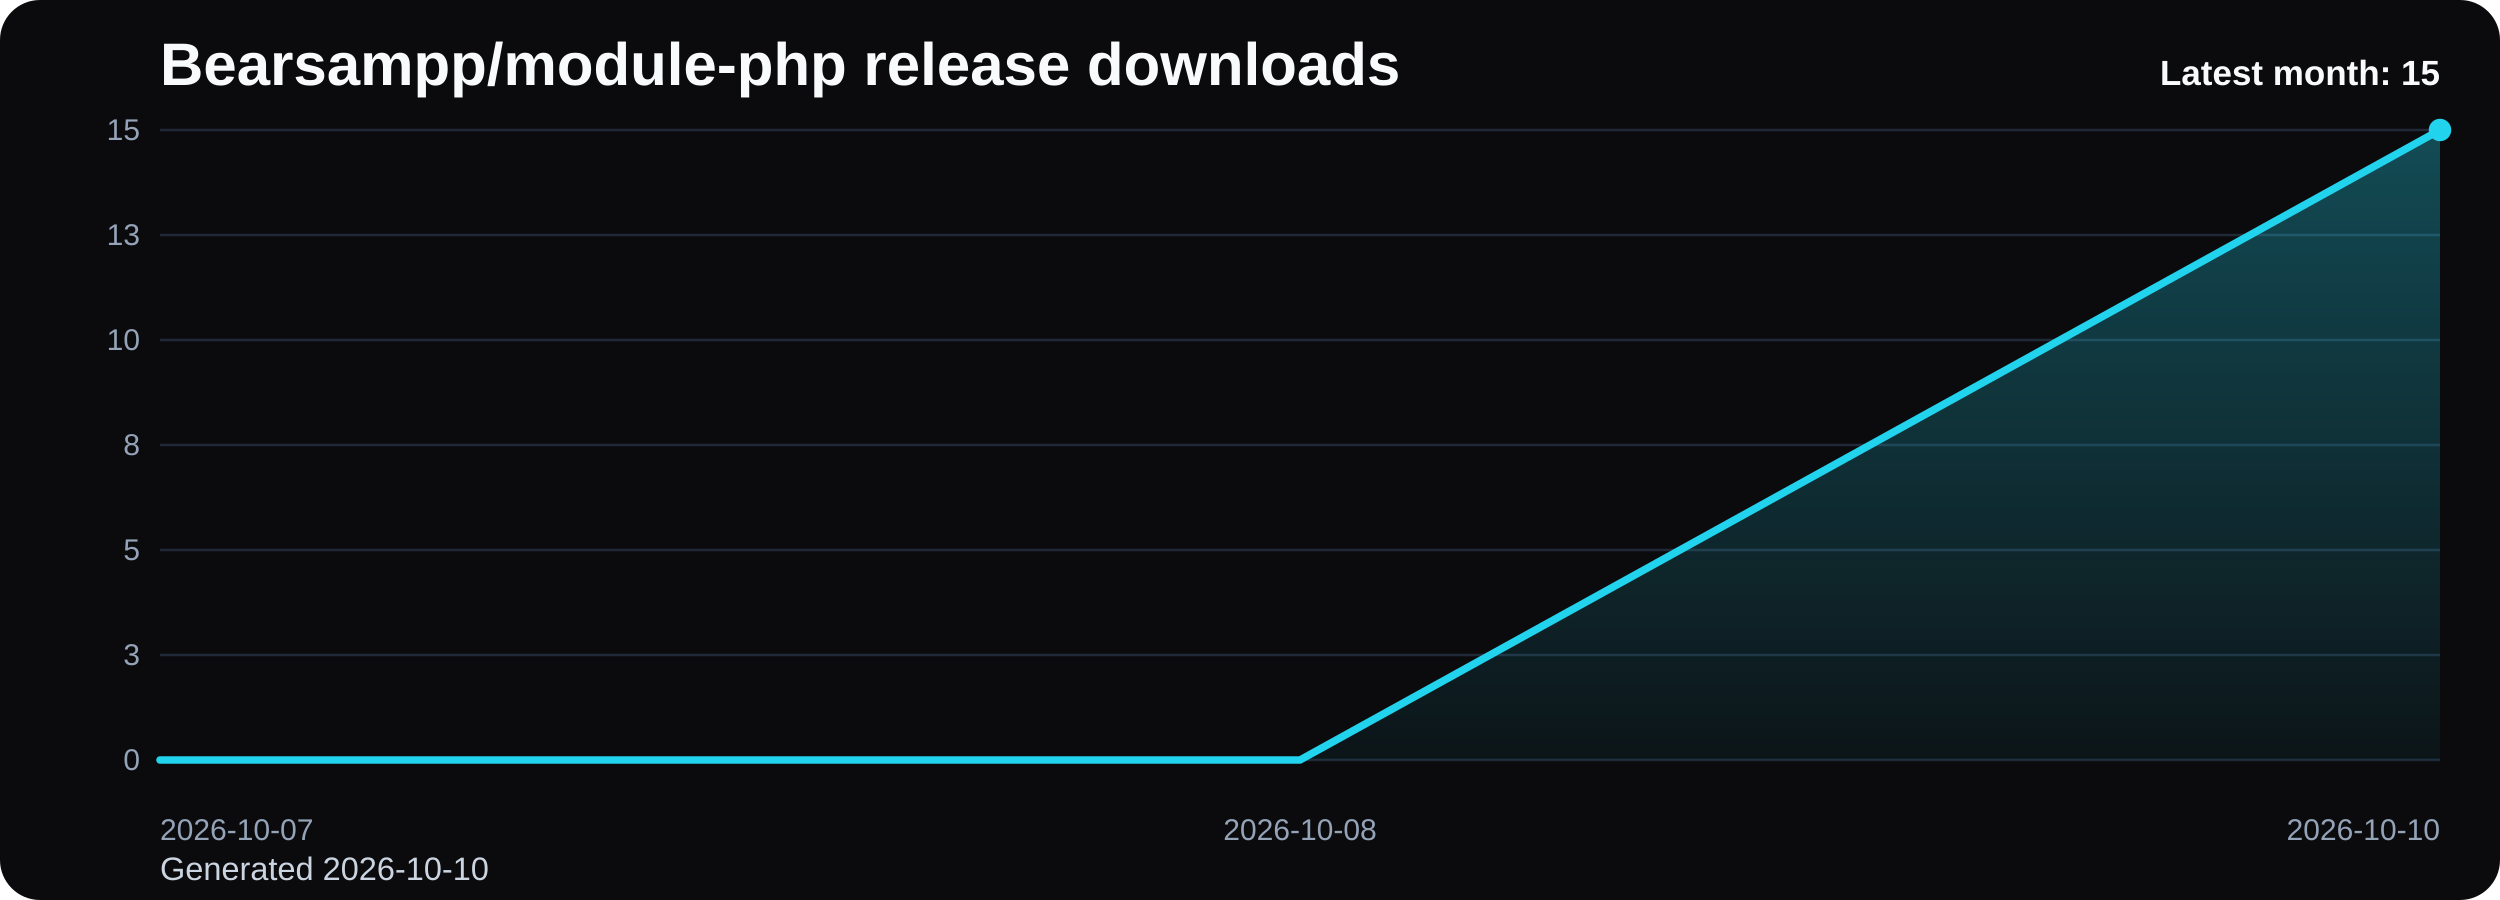
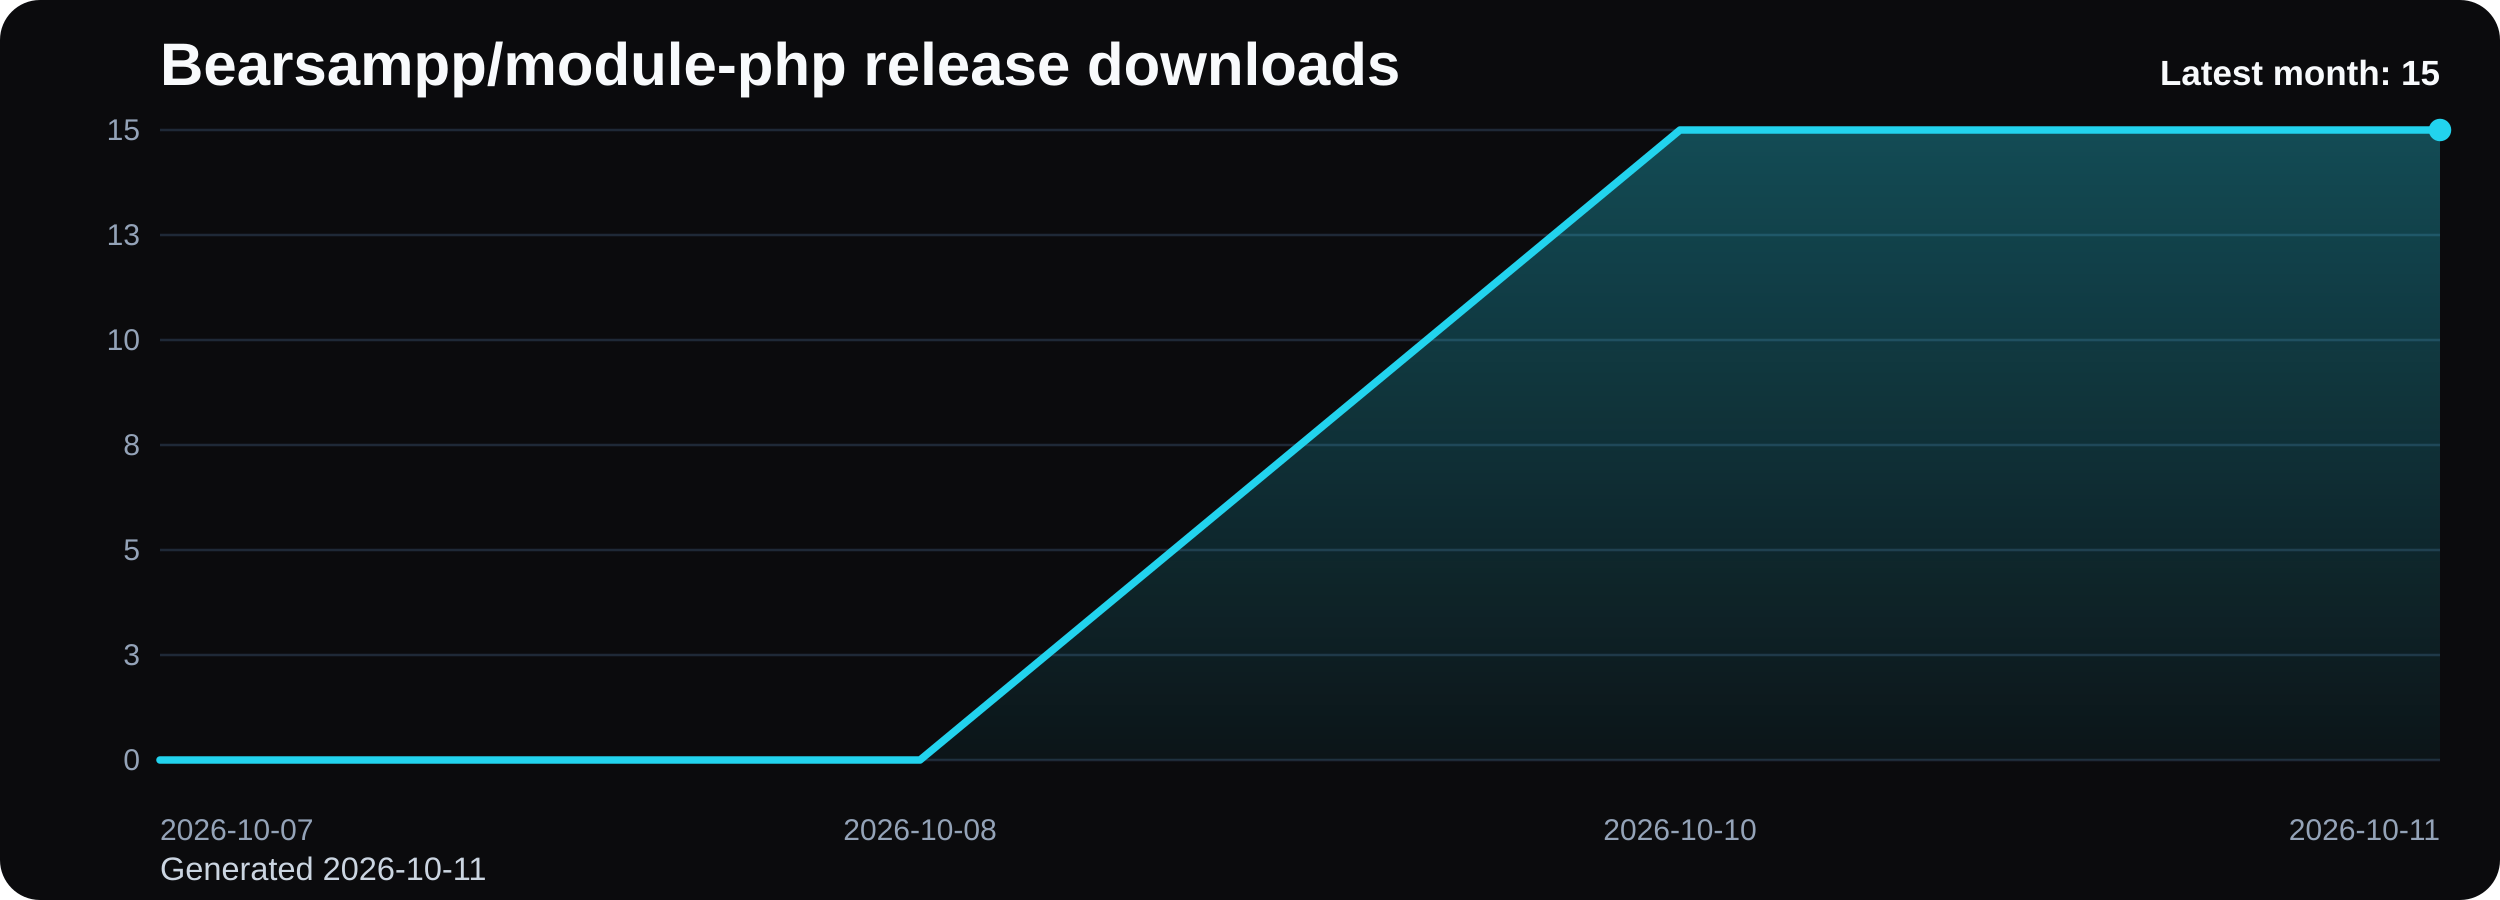
<svg xmlns="http://www.w3.org/2000/svg" viewBox="0 0 1000 360" role="img" aria-label="Bearsampp/module-php release downloads chart">
  <defs>
    <linearGradient id="fill-monthly-black" x1="0" y1="0" x2="0" y2="1">
      <stop offset="0%" stop-color="#22d3ee" stop-opacity="0.32" />
      <stop offset="100%" stop-color="#22d3ee" stop-opacity="0.05" />
    </linearGradient>
    <style>
      .bg { fill: #0b0b0d; }
      .title { font: 700 24px Arial, sans-serif; fill: #f8fafc; }
      .sub { font: 400 13px Arial, sans-serif; fill: #cbd5e1; }
      .grid { stroke: #1f2937; stroke-width: 1; }
      .axis { font: 400 12px Arial, sans-serif; fill: #94a3b8; }
      .line { fill: none; stroke: #22d3ee; stroke-width: 3; stroke-linecap: round; stroke-linejoin: round; }
      .dot { fill: #22d3ee; }
      .value { font: 600 11px Arial, sans-serif; fill: #cbd5e1; }
      .latest { font: 700 14px Arial, sans-serif; fill: #f8fafc; }
    </style>
  </defs>
  <rect class="bg" x="0" y="0" width="1000" height="360" rx="16" />
  <text class="title" x="64" y="34">Bearsampp/module-php release downloads</text>
-   <text class="sub" x="64" y="352">Generated 2026-10-10</text>
+   <text class="sub" x="64" y="352">Generated 2026-10-11</text>
  <line x1="64" y1="52.00" x2="976" y2="52.00" class="grid" />
  <text x="56" y="56.00" text-anchor="end" class="axis">15</text>
  <line x1="64" y1="94.00" x2="976" y2="94.00" class="grid" />
  <text x="56" y="98.00" text-anchor="end" class="axis">13</text>
  <line x1="64" y1="136.00" x2="976" y2="136.00" class="grid" />
  <text x="56" y="140.00" text-anchor="end" class="axis">10</text>
  <line x1="64" y1="178.00" x2="976" y2="178.00" class="grid" />
  <text x="56" y="182.00" text-anchor="end" class="axis">8</text>
  <line x1="64" y1="220.00" x2="976" y2="220.00" class="grid" />
  <text x="56" y="224.00" text-anchor="end" class="axis">5</text>
  <line x1="64" y1="262.00" x2="976" y2="262.00" class="grid" />
  <text x="56" y="266.00" text-anchor="end" class="axis">3</text>
  <line x1="64" y1="304.00" x2="976" y2="304.00" class="grid" />
  <text x="56" y="308.00" text-anchor="end" class="axis">0</text>
-   <path d="M 64.00 304 L 64.00 304.00 L 520.00 304.00 L 976.00 52.00 L 976.00 304 Z" fill="url(#fill-monthly-black)" />
-   <polyline class="line" points="64.00,304.00 520.00,304.00 976.00,52.00" />
+   <path d="M 64.00 304 L 64.00 304.00 L 368.00 304.00 L 672.00 52.00 L 976.00 52.00 L 976.00 304 Z" fill="url(#fill-monthly-black)" />
+   <polyline class="line" points="64.00,304.00 368.00,304.00 672.00,52.00 976.00,52.00" />
  <circle class="dot" cx="976.00" cy="52.00" r="4.5" />
  <text class="axis" x="64.00" y="336" text-anchor="start">2026-10-07</text>
-   <text class="axis" x="520.00" y="336" text-anchor="middle">2026-10-08</text>
-   <text class="axis" x="976.00" y="336" text-anchor="end">2026-10-10</text>
+   <text class="axis" x="368.00" y="336" text-anchor="middle">2026-10-08</text>
+   <text class="axis" x="672.00" y="336" text-anchor="middle">2026-10-10</text>
+   <text class="axis" x="976.00" y="336" text-anchor="end">2026-10-11</text>
  <text class="latest" x="976" y="34" text-anchor="end">Latest month: 15</text>
</svg>
